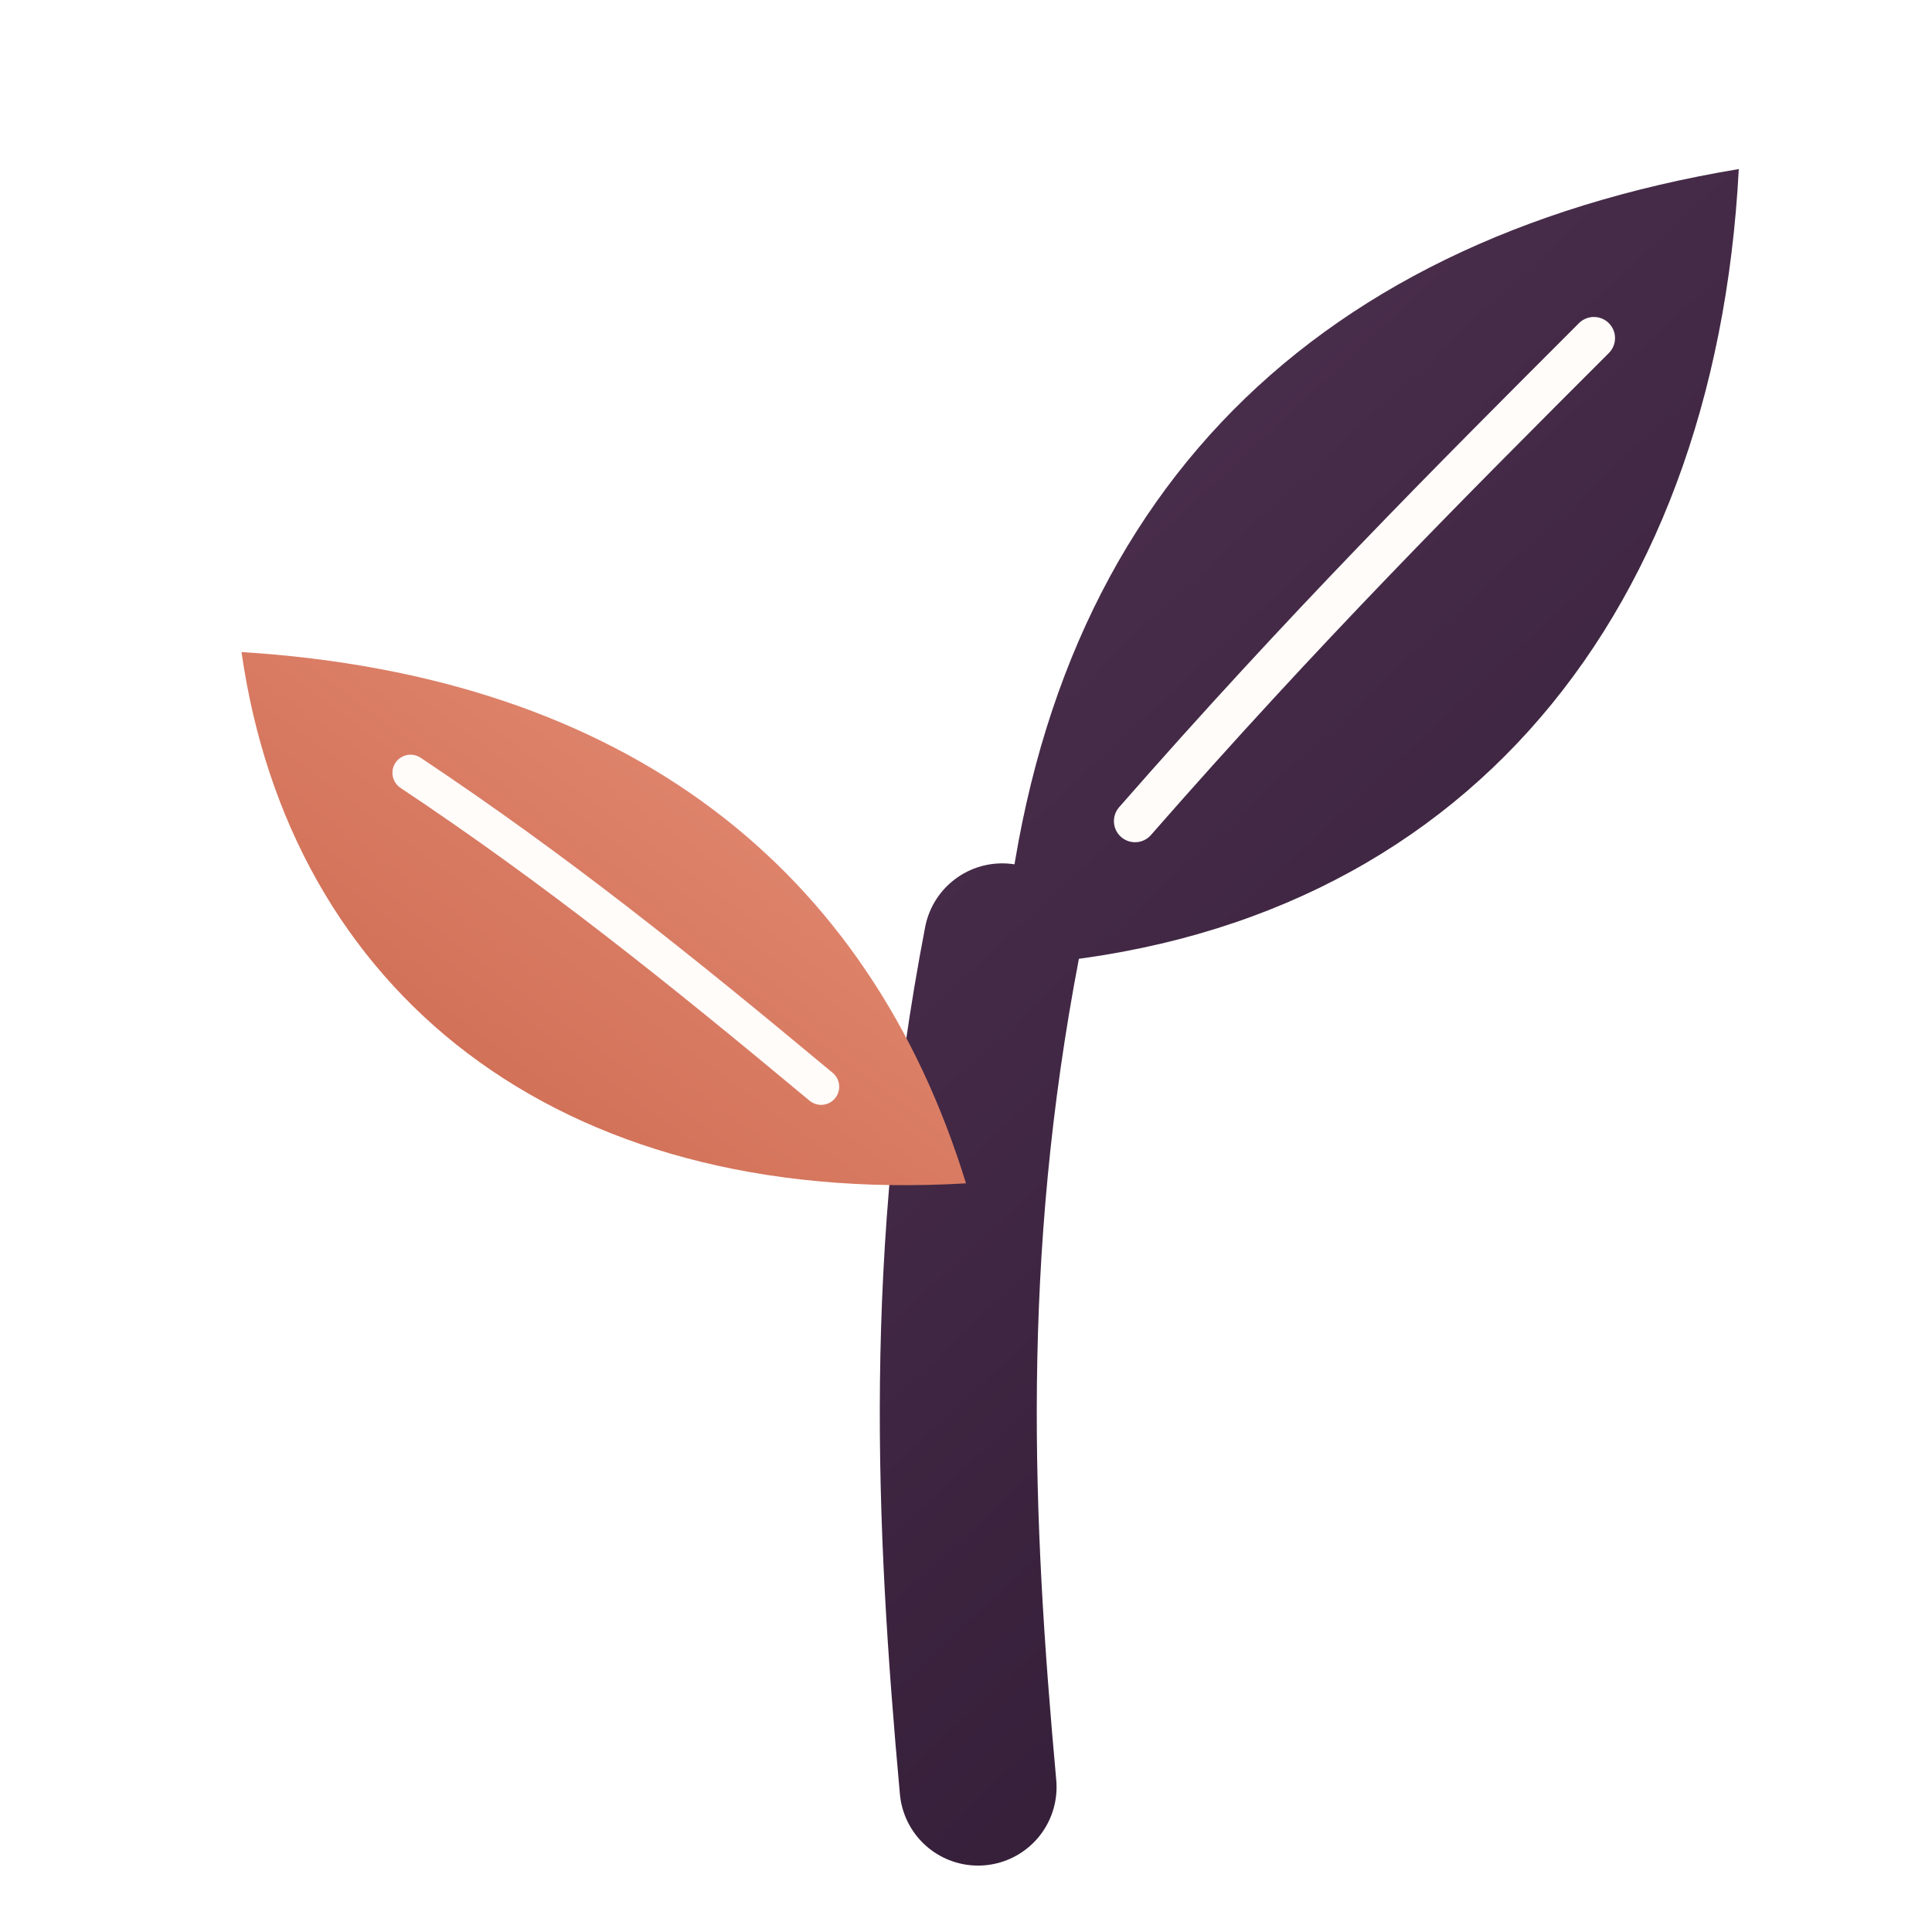
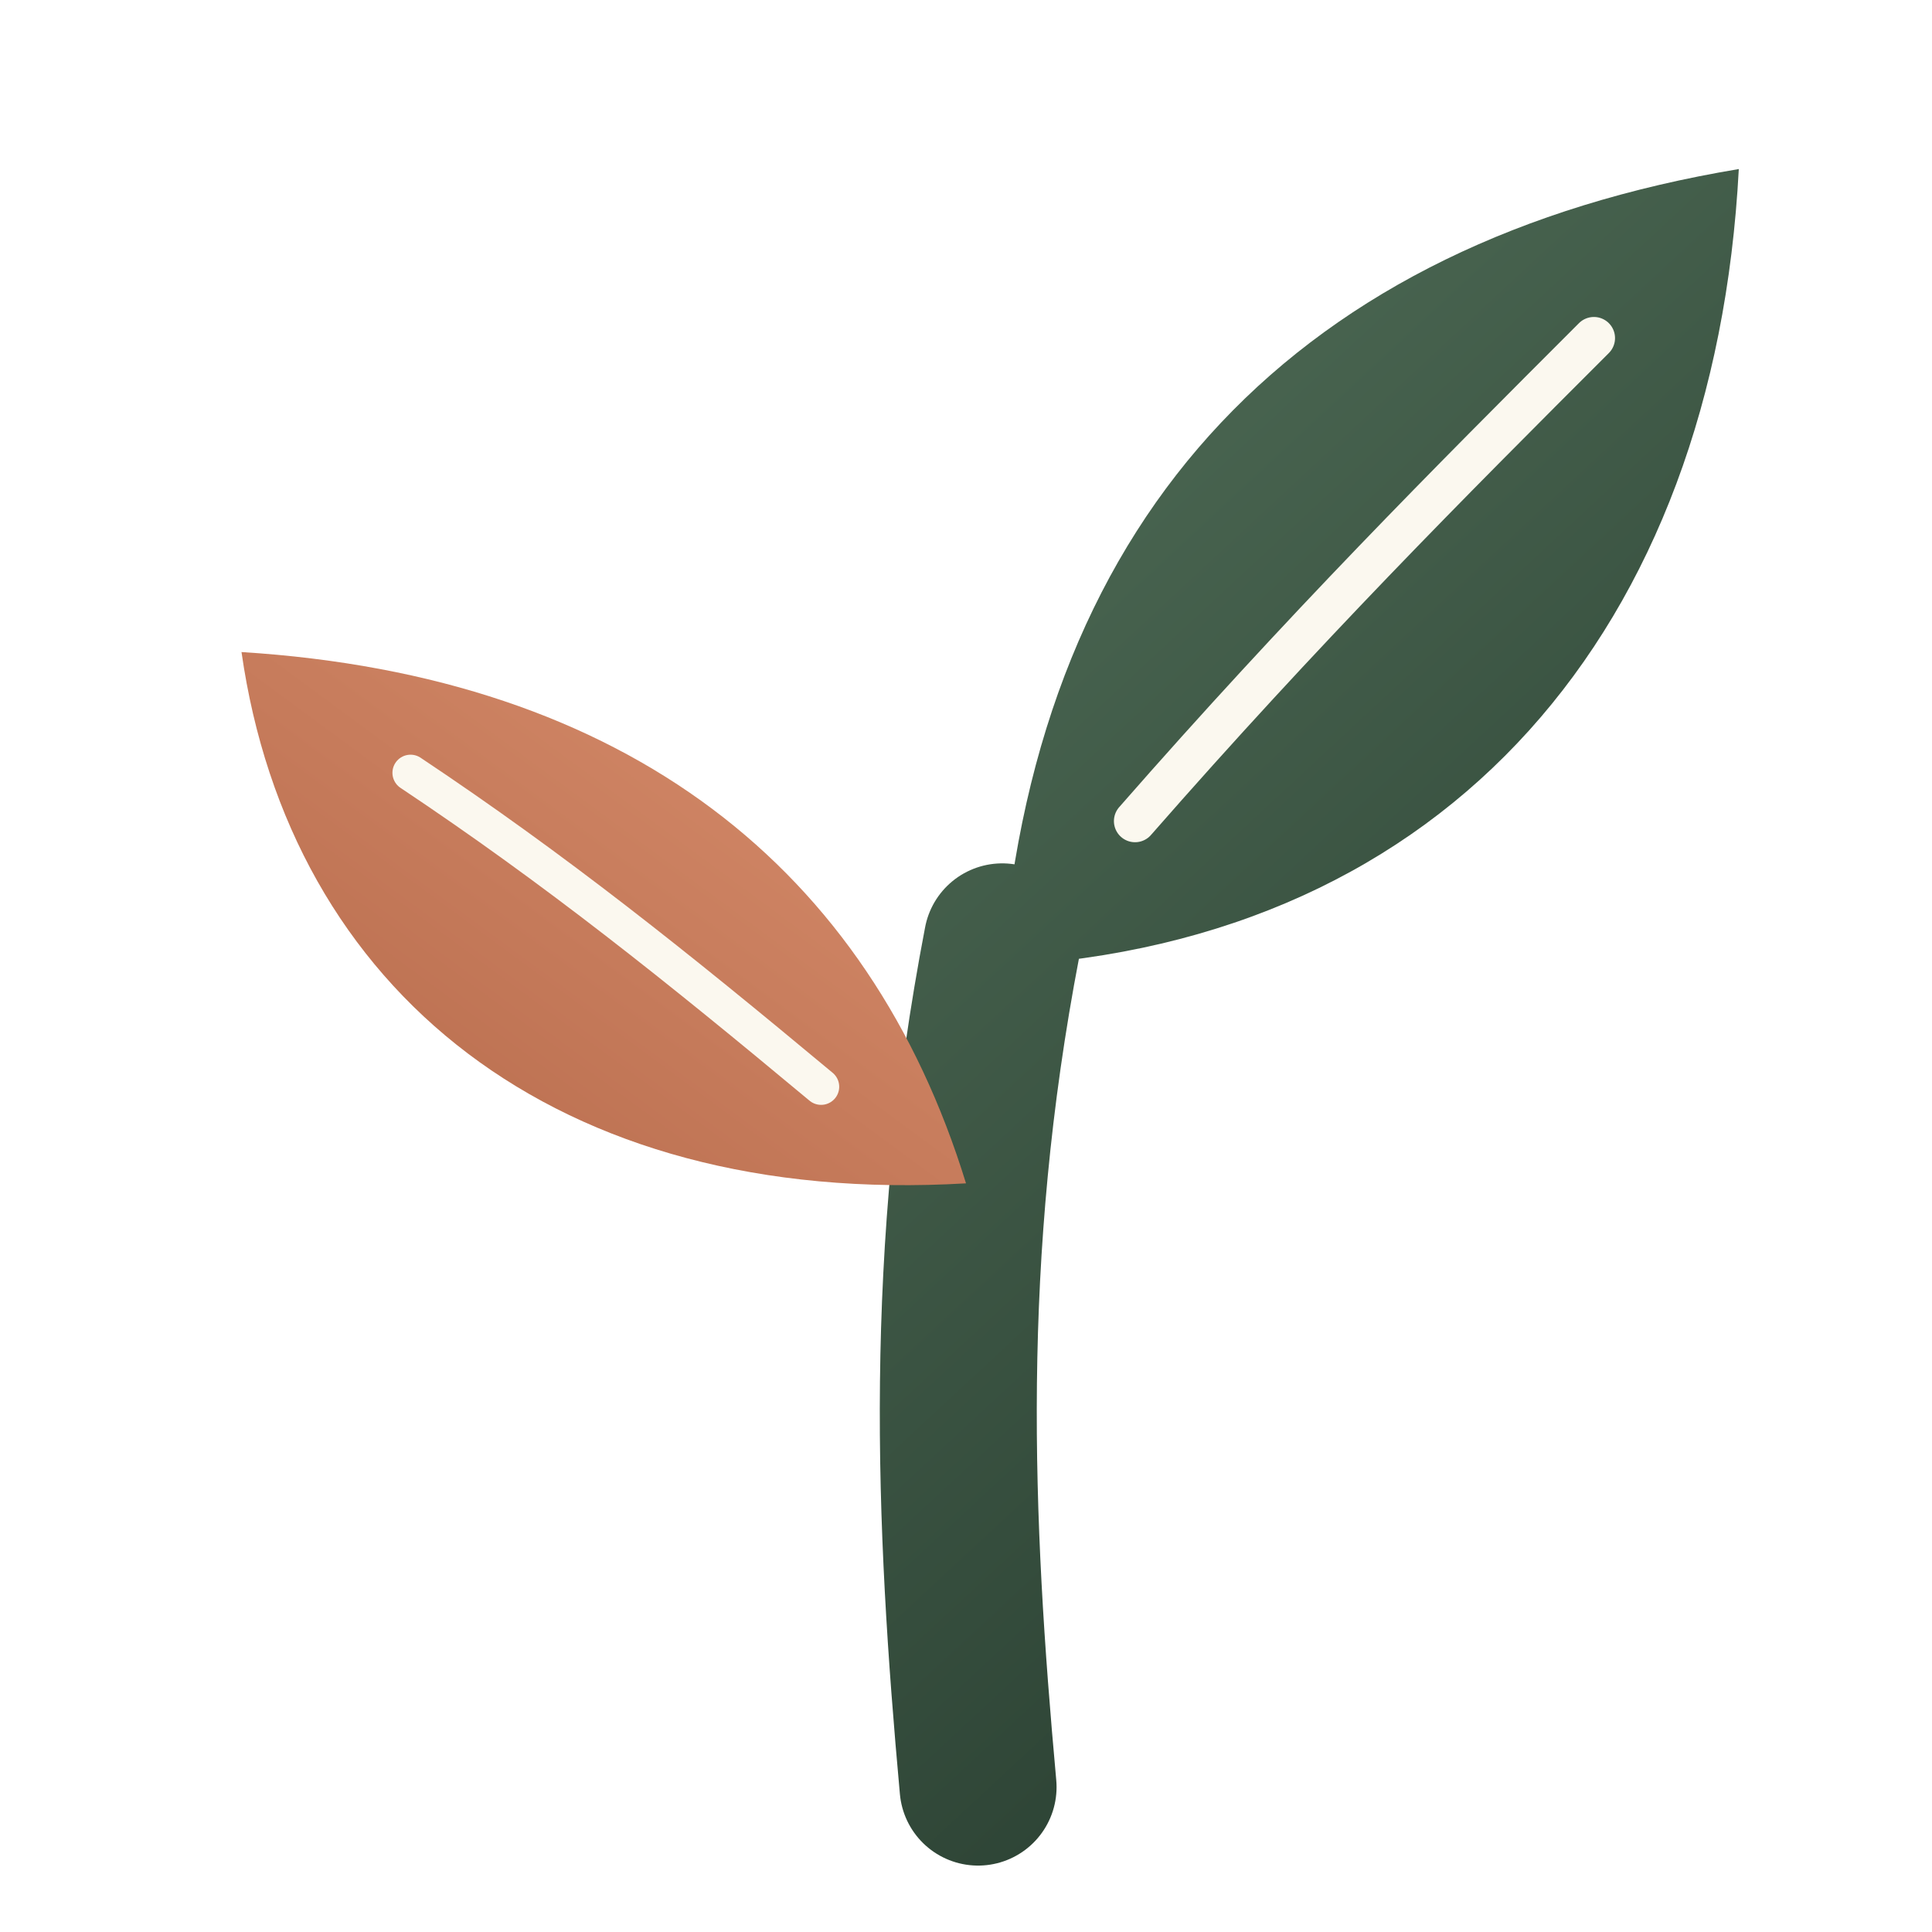
<svg xmlns="http://www.w3.org/2000/svg" viewBox="20 20 160 160">
  <defs>
    <linearGradient id="slxt" gradientUnits="userSpaceOnUse" x1="40" y1="30" x2="170" y2="170">
-       <stop offset="0" stop-color="#5a3a5c" />
-       <stop offset="1" stop-color="#2c1830" />
+       <stop offset="0" stop-color="#5f7f66" />
+       <stop offset="1" stop-color="#213529" />
    </linearGradient>
    <linearGradient id="slxc" x1="1" y1="0" x2="0" y2="1">
-       <stop offset="0" stop-color="#e8917a" />
-       <stop offset="1" stop-color="#c9654b" />
+       <stop offset="0" stop-color="#d98f6e" />
+       <stop offset="1" stop-color="#b5694a" />
    </linearGradient>
  </defs>
  <path d="M101 168 C99 146 98 124 103 98" fill="none" stroke="url(#slxt)" stroke-width="13" stroke-linecap="round" />
  <path d="M103 100 C106 62 128 40 164 34 C162 72 140 98 103 100 Z" fill="url(#slxt)" />
-   <path d="M114 88 C128 72 140 60 152 48" fill="none" stroke="#fffcfa" stroke-width="3.5" stroke-linecap="round" />
+   <path d="M114 88 C128 72 140 60 152 48" fill="none" stroke="#fbf8ef" stroke-width="3.5" stroke-linecap="round" />
  <path d="M100 118 C92 92 72 76 40 74 C44 102 66 120 100 118 Z" fill="url(#slxc)" />
-   <path d="M88 110 C76 100 66 92 54 84" fill="none" stroke="#fffcfa" stroke-width="3" stroke-linecap="round" />
+   <path d="M88 110 C76 100 66 92 54 84" fill="none" stroke="#fbf8ef" stroke-width="3" stroke-linecap="round" />
</svg>
